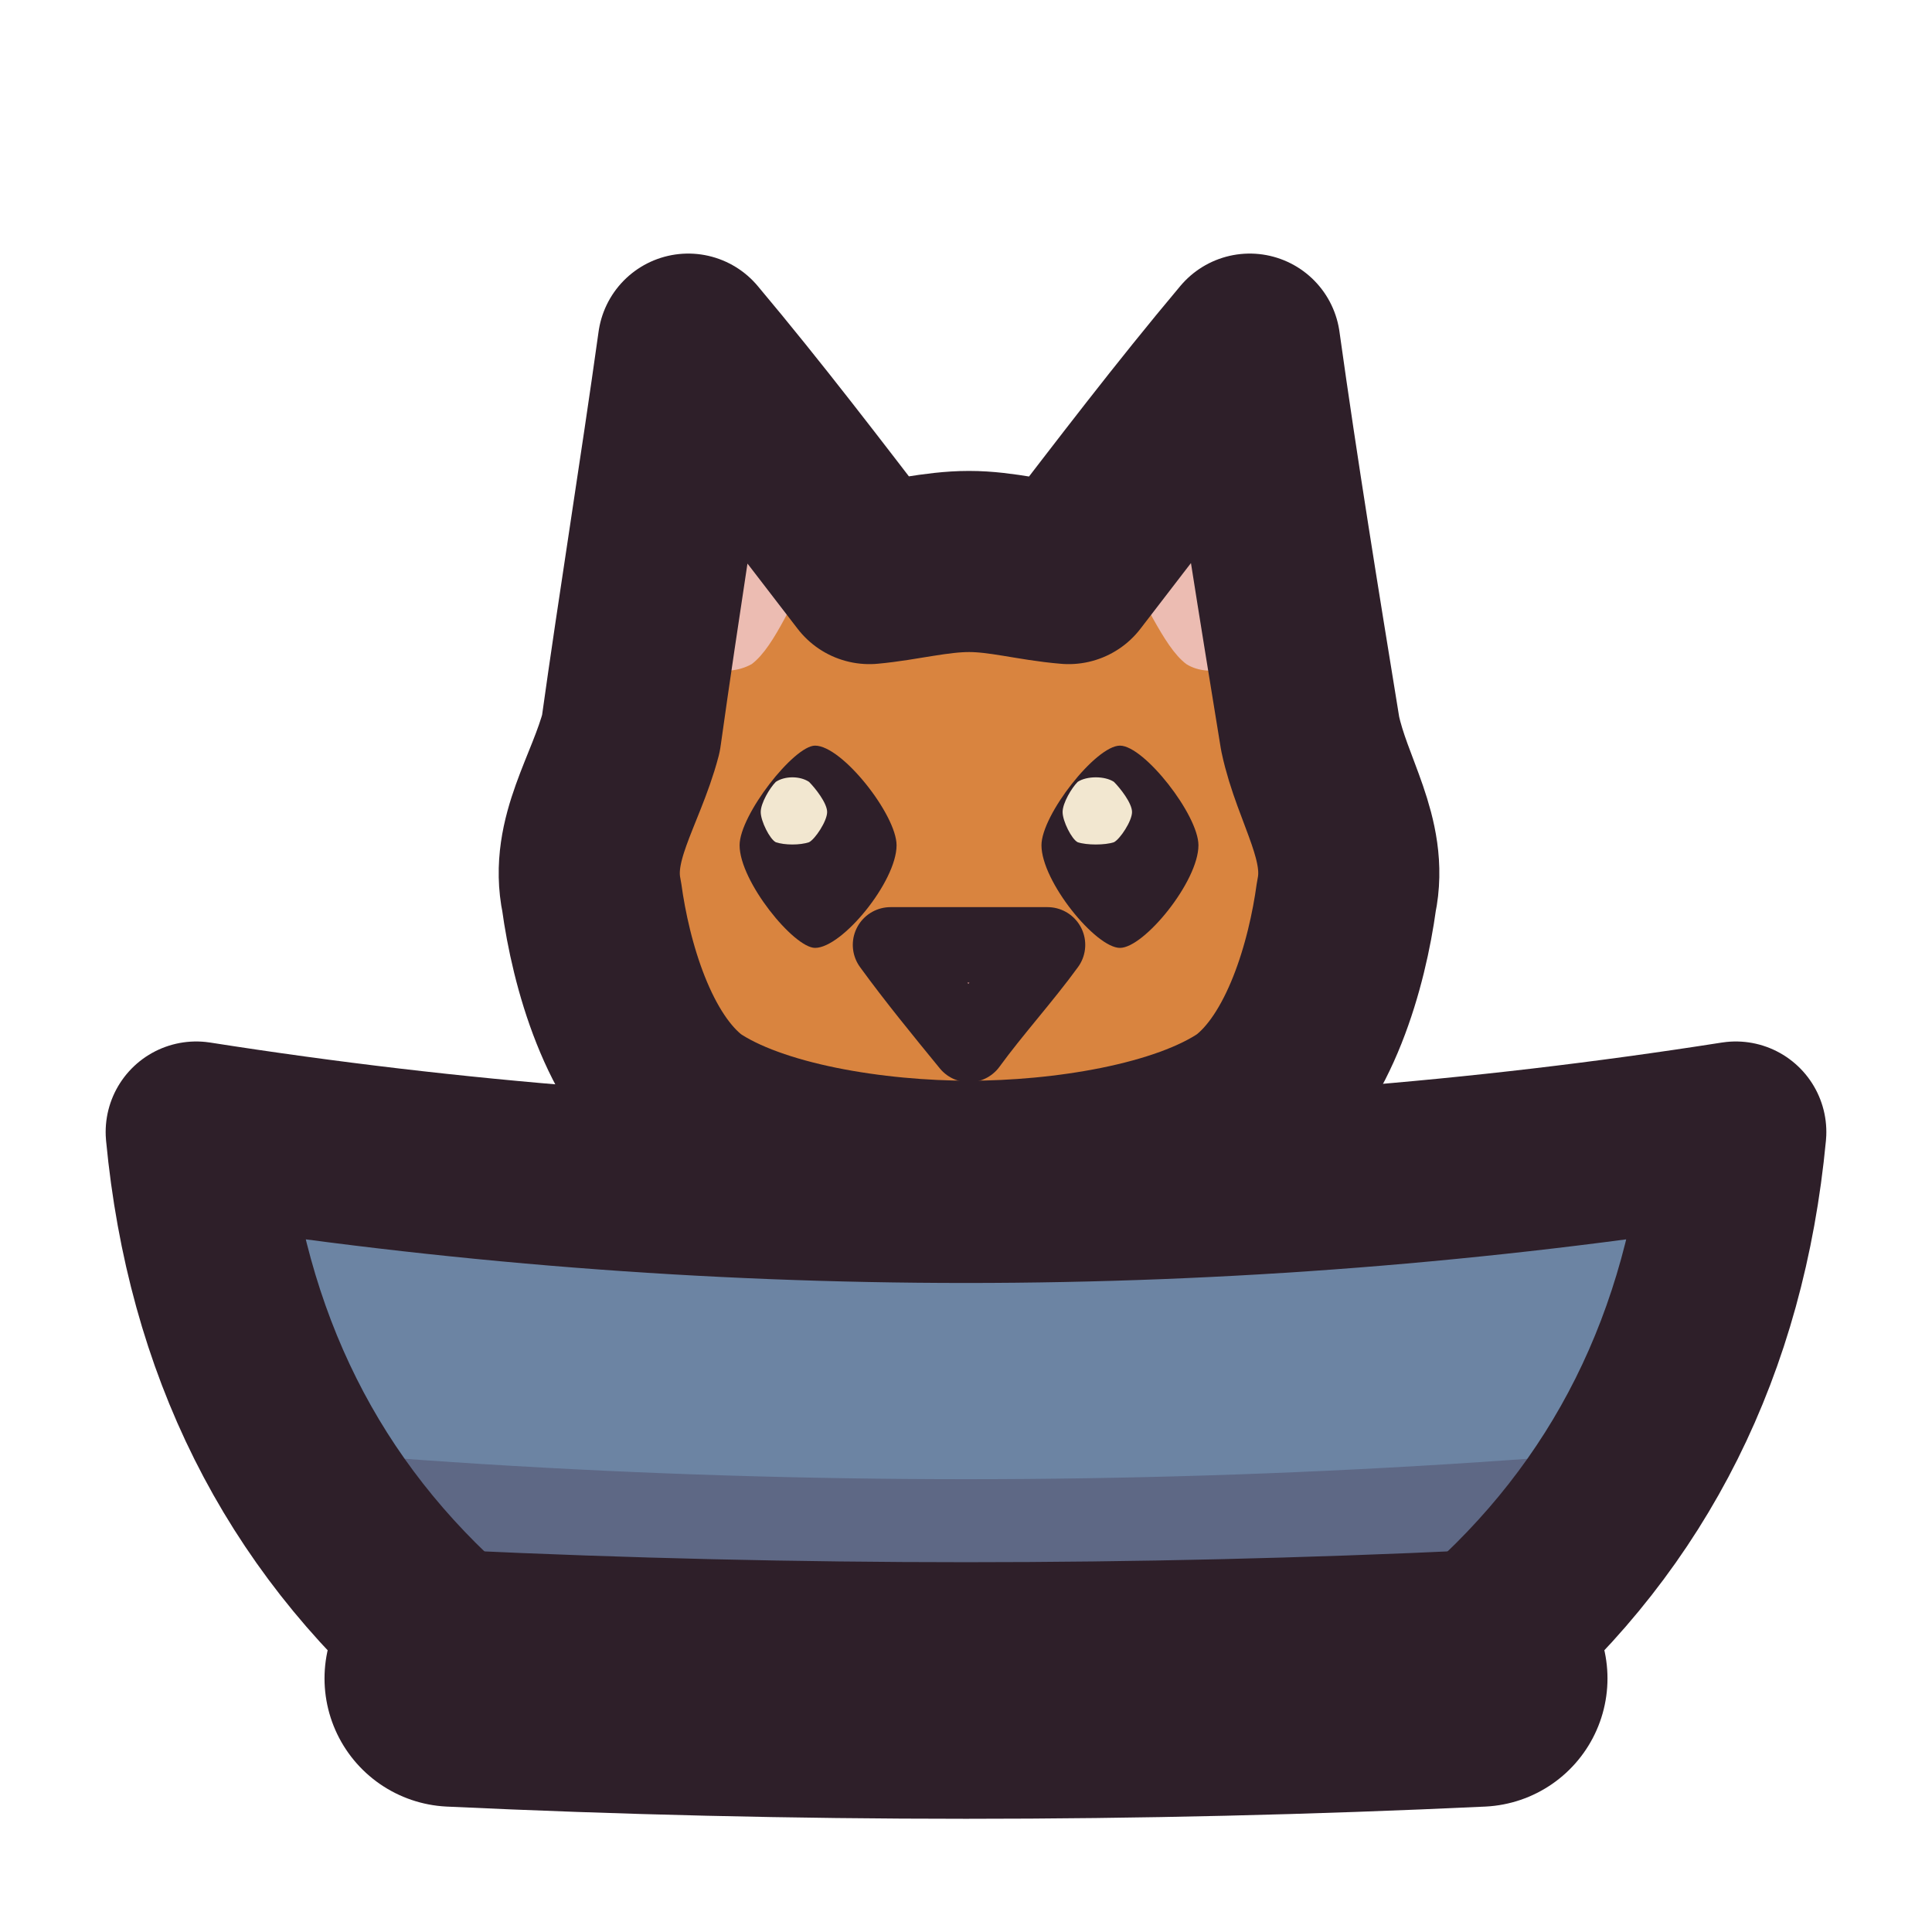
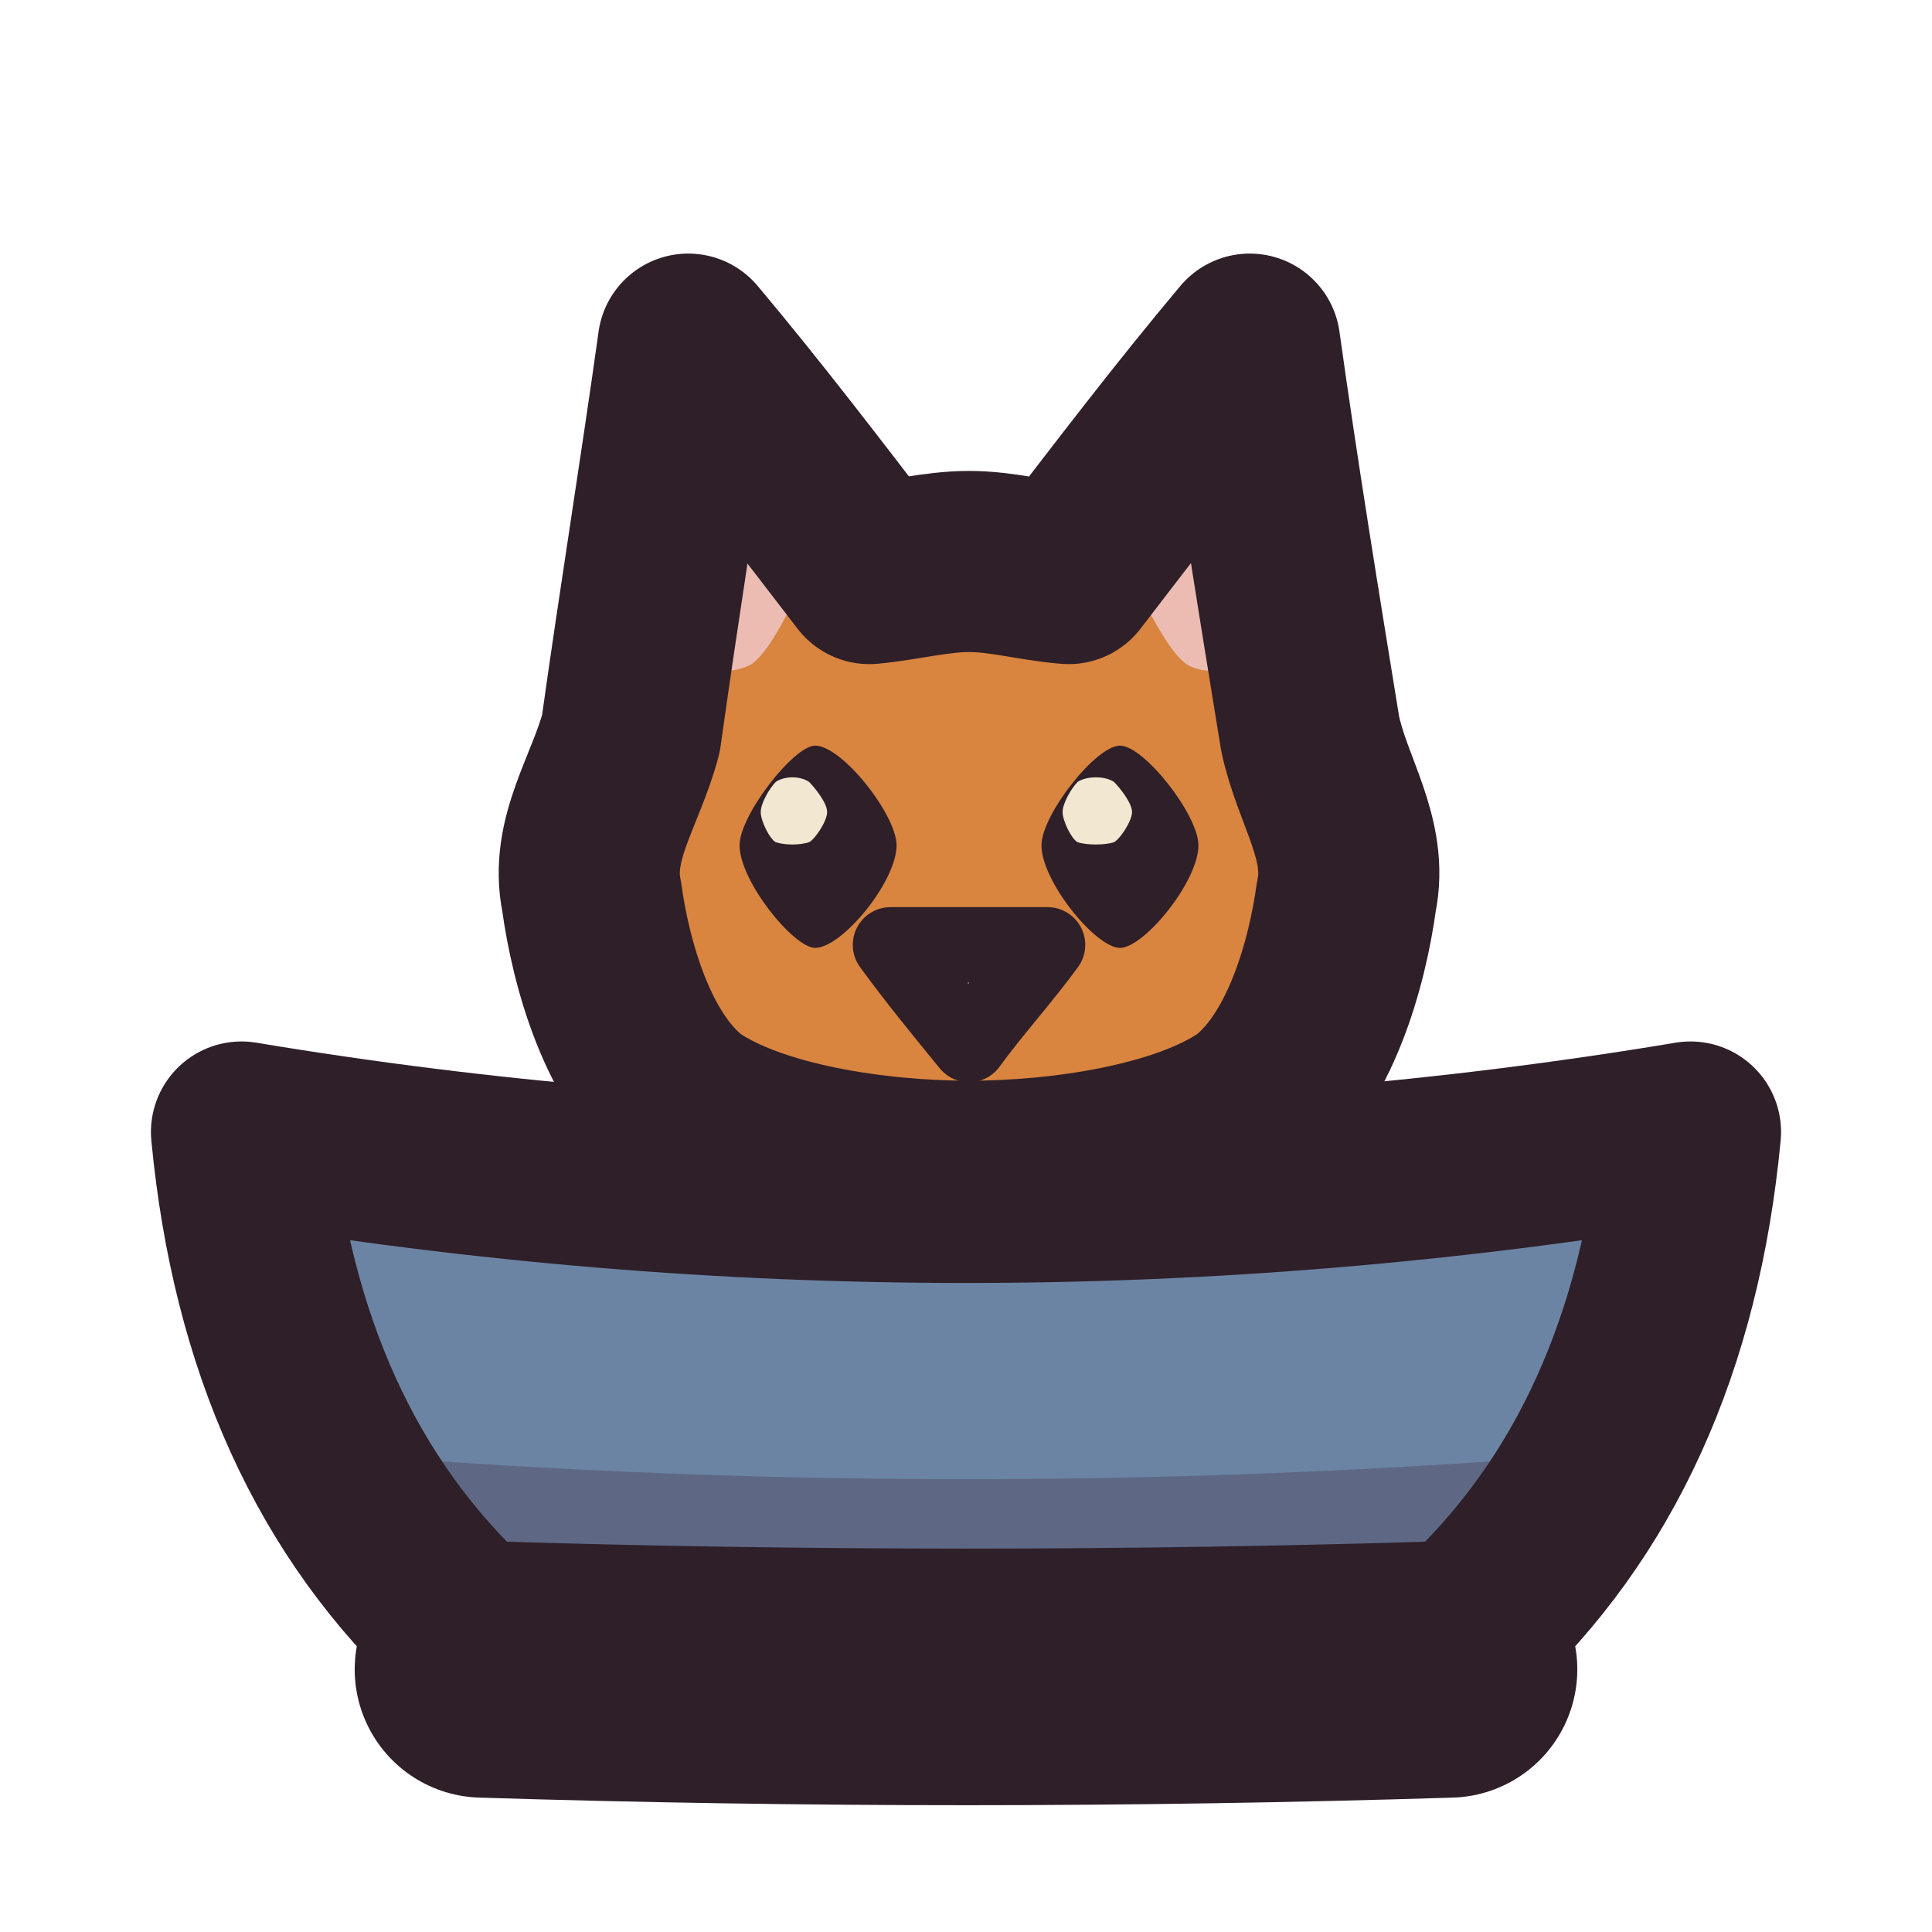
<svg xmlns="http://www.w3.org/2000/svg" viewBox="0 0 64 64" width="64" height="64">
  <defs>
    <clipPath id="icon-thing-busy-bowl">
-       <path d="M6.5 37.5Q32 41.5 57.5 37.5Q56.5 48 49 54.5Q47.5 56 45 56L19 56Q16.5 56 15 54.5Q7.5 48 6.5 37.5Z" />
+       <path d="M8 37.5Q32 41.5 56 37.5Q55 48 48.5 54Q47 55.4 45 55.4L19 55.4Q17 55.4 15.5 54Q9 48 8 37.5Z" />
    </clipPath>
  </defs>
  <g id="p-head">
    <path d="M19.6 29.7C19.2 27.8 20.4 26.2 20.9 24.3C21.5 20 22.2 15.7 22.8 11.4C24.9 13.9 26.8 16.4 28.8 19C29.9 18.9 31 18.6 32.1 18.6C33.2 18.6 34.2 18.9 35.4 19C37.4 16.4 39.3 13.9 41.4 11.4C42 15.7 42.7 20 43.4 24.3C43.8 26.2 45 27.8 44.6 29.7C44.3 31.9 43.4 35.2 41.4 36.7C39.2 38.2 35.2 38.8 32.1 38.8C29 38.8 25 38.2 22.8 36.7C20.8 35.2 19.9 31.9 19.6 29.7Z" fill="#d9843f" />
    <path d="M22.1 22C22.6 19.3 22.9 16.8 23.4 14.3C24.6 15.8 25.9 17.2 27 18.7C26.3 19.7 25.7 21.4 24.9 22C24 22.5 23 22 22.1 22Z" fill="#ecbcb2" />
    <path d="M42.1 22C41.6 19.3 41.3 16.8 40.8 14.3C39.6 15.8 38.3 17.2 37.1 18.7C37.9 19.7 38.5 21.4 39.3 22C40.1 22.5 41.2 22 42.1 22Z" fill="#ecbcb2" />
    <path d="M27 24.7C27.9 24.7 29.7 27 29.7 28C29.7 29.2 27.9 31.4 27 31.4C26.3 31.4 24.5 29.2 24.5 28C24.5 27 26.3 24.7 27 24.7Z" fill="#2e1f29" />
    <path d="M27.4 26.9C27.4 27.2 27 27.8 26.8 27.9C26.5 28 26 28 25.7 27.9C25.5 27.8 25.2 27.2 25.2 26.9C25.2 26.6 25.5 26.1 25.7 25.9C26 25.7 26.5 25.7 26.8 25.9C27 26.1 27.4 26.6 27.4 26.9Z" fill="#f2e7d0" />
    <path d="M37.1 24.7C37.9 24.7 39.7 27 39.7 28C39.7 29.2 37.9 31.4 37.1 31.4C36.3 31.4 34.5 29.2 34.5 28C34.5 27 36.3 24.7 37.1 24.7Z" fill="#2e1f29" />
    <path d="M37.5 26.9C37.5 27.2 37.1 27.8 36.9 27.9C36.6 28 36 28 35.7 27.9C35.5 27.8 35.2 27.2 35.2 26.9C35.2 26.6 35.5 26.1 35.7 25.9C36 25.7 36.6 25.7 36.9 25.9C37.1 26.1 37.5 26.6 37.5 26.9Z" fill="#f2e7d0" />
    <path d="M29.5 31.3C31.2 31.3 32.9 31.3 34.7 31.3C33.9 32.4 32.9 33.5 32.1 34.6C31.2 33.5 30.3 32.4 29.5 31.3Z" fill="#d99a93" />
    <path d="M29.5 31.3C31.2 31.3 32.9 31.3 34.7 31.3C33.9 32.4 32.9 33.5 32.1 34.6C31.2 33.5 30.3 32.4 29.5 31.3Z" fill="none" stroke="#2e1f29" stroke-width="2.5" stroke-linecap="round" stroke-linejoin="round" />
    <path d="M19.6 29.7C19.2 27.8 20.4 26.2 20.9 24.3C21.5 20 22.2 15.7 22.8 11.4C24.9 13.9 26.8 16.4 28.8 19C29.9 18.9 31 18.6 32.1 18.6C33.2 18.6 34.2 18.9 35.4 19C37.4 16.4 39.3 13.9 41.4 11.4C42 15.7 42.7 20 43.4 24.3C43.8 26.2 45 27.8 44.6 29.7C44.3 31.9 43.4 35.2 41.4 36.7C39.2 38.2 35.2 38.8 32.1 38.8C29 38.8 25 38.2 22.8 36.7C20.8 35.2 19.9 31.9 19.6 29.7Z" fill="none" stroke="#2e1f29" stroke-width="6" stroke-linecap="round" stroke-linejoin="round" />
  </g>
  <g id="p-bowl">
-     <path d="M6.5 37.5Q32 41.5 57.5 37.5Q56.5 48 49 54.5Q47.5 56 45 56L19 56Q16.5 56 15 54.5Q7.5 48 6.5 37.5Z" fill="#6c84a3" />
+     <path d="M8 37.5Q32 41.5 56 37.5Q55 48 48.5 54Q47 55.4 45 55.4L19 55.4Q17 55.4 15.5 54Q9 48 8 37.5Z" fill="#6c84a3" />
    <path d="M0 47Q32 51 64 47L64 64L0 64Z" fill="#3f2541" fill-opacity="0.3" clip-path="url(#icon-thing-busy-bowl)" />
-     <path d="M6.5 37.5Q32 41.5 57.5 37.5Q56.5 48 49 54.5Q47.5 56 45 56L19 56Q16.5 56 15 54.5Q7.5 48 6.5 37.5Z" fill="none" stroke="#2e1f29" stroke-width="6" stroke-linecap="round" stroke-linejoin="round" />
-     <path d="M15 55.6Q32 56.4 49 55.6" fill="none" stroke="#2e1f29" stroke-width="8.5" stroke-linecap="round" stroke-linejoin="round" />
+     <path d="M8 37.5Q32 41.5 56 37.5Q55 48 48.5 54Q47 55.4 45 55.4L19 55.4Q17 55.4 15.5 54Q9 48 8 37.5Z" fill="none" stroke="#2e1f29" stroke-width="6" stroke-linecap="round" stroke-linejoin="round" />
+     <path d="M16 55.3Q32 55.8 48 55.3" fill="none" stroke="#2e1f29" stroke-width="8.5" stroke-linecap="round" stroke-linejoin="round" />
  </g>
</svg>
